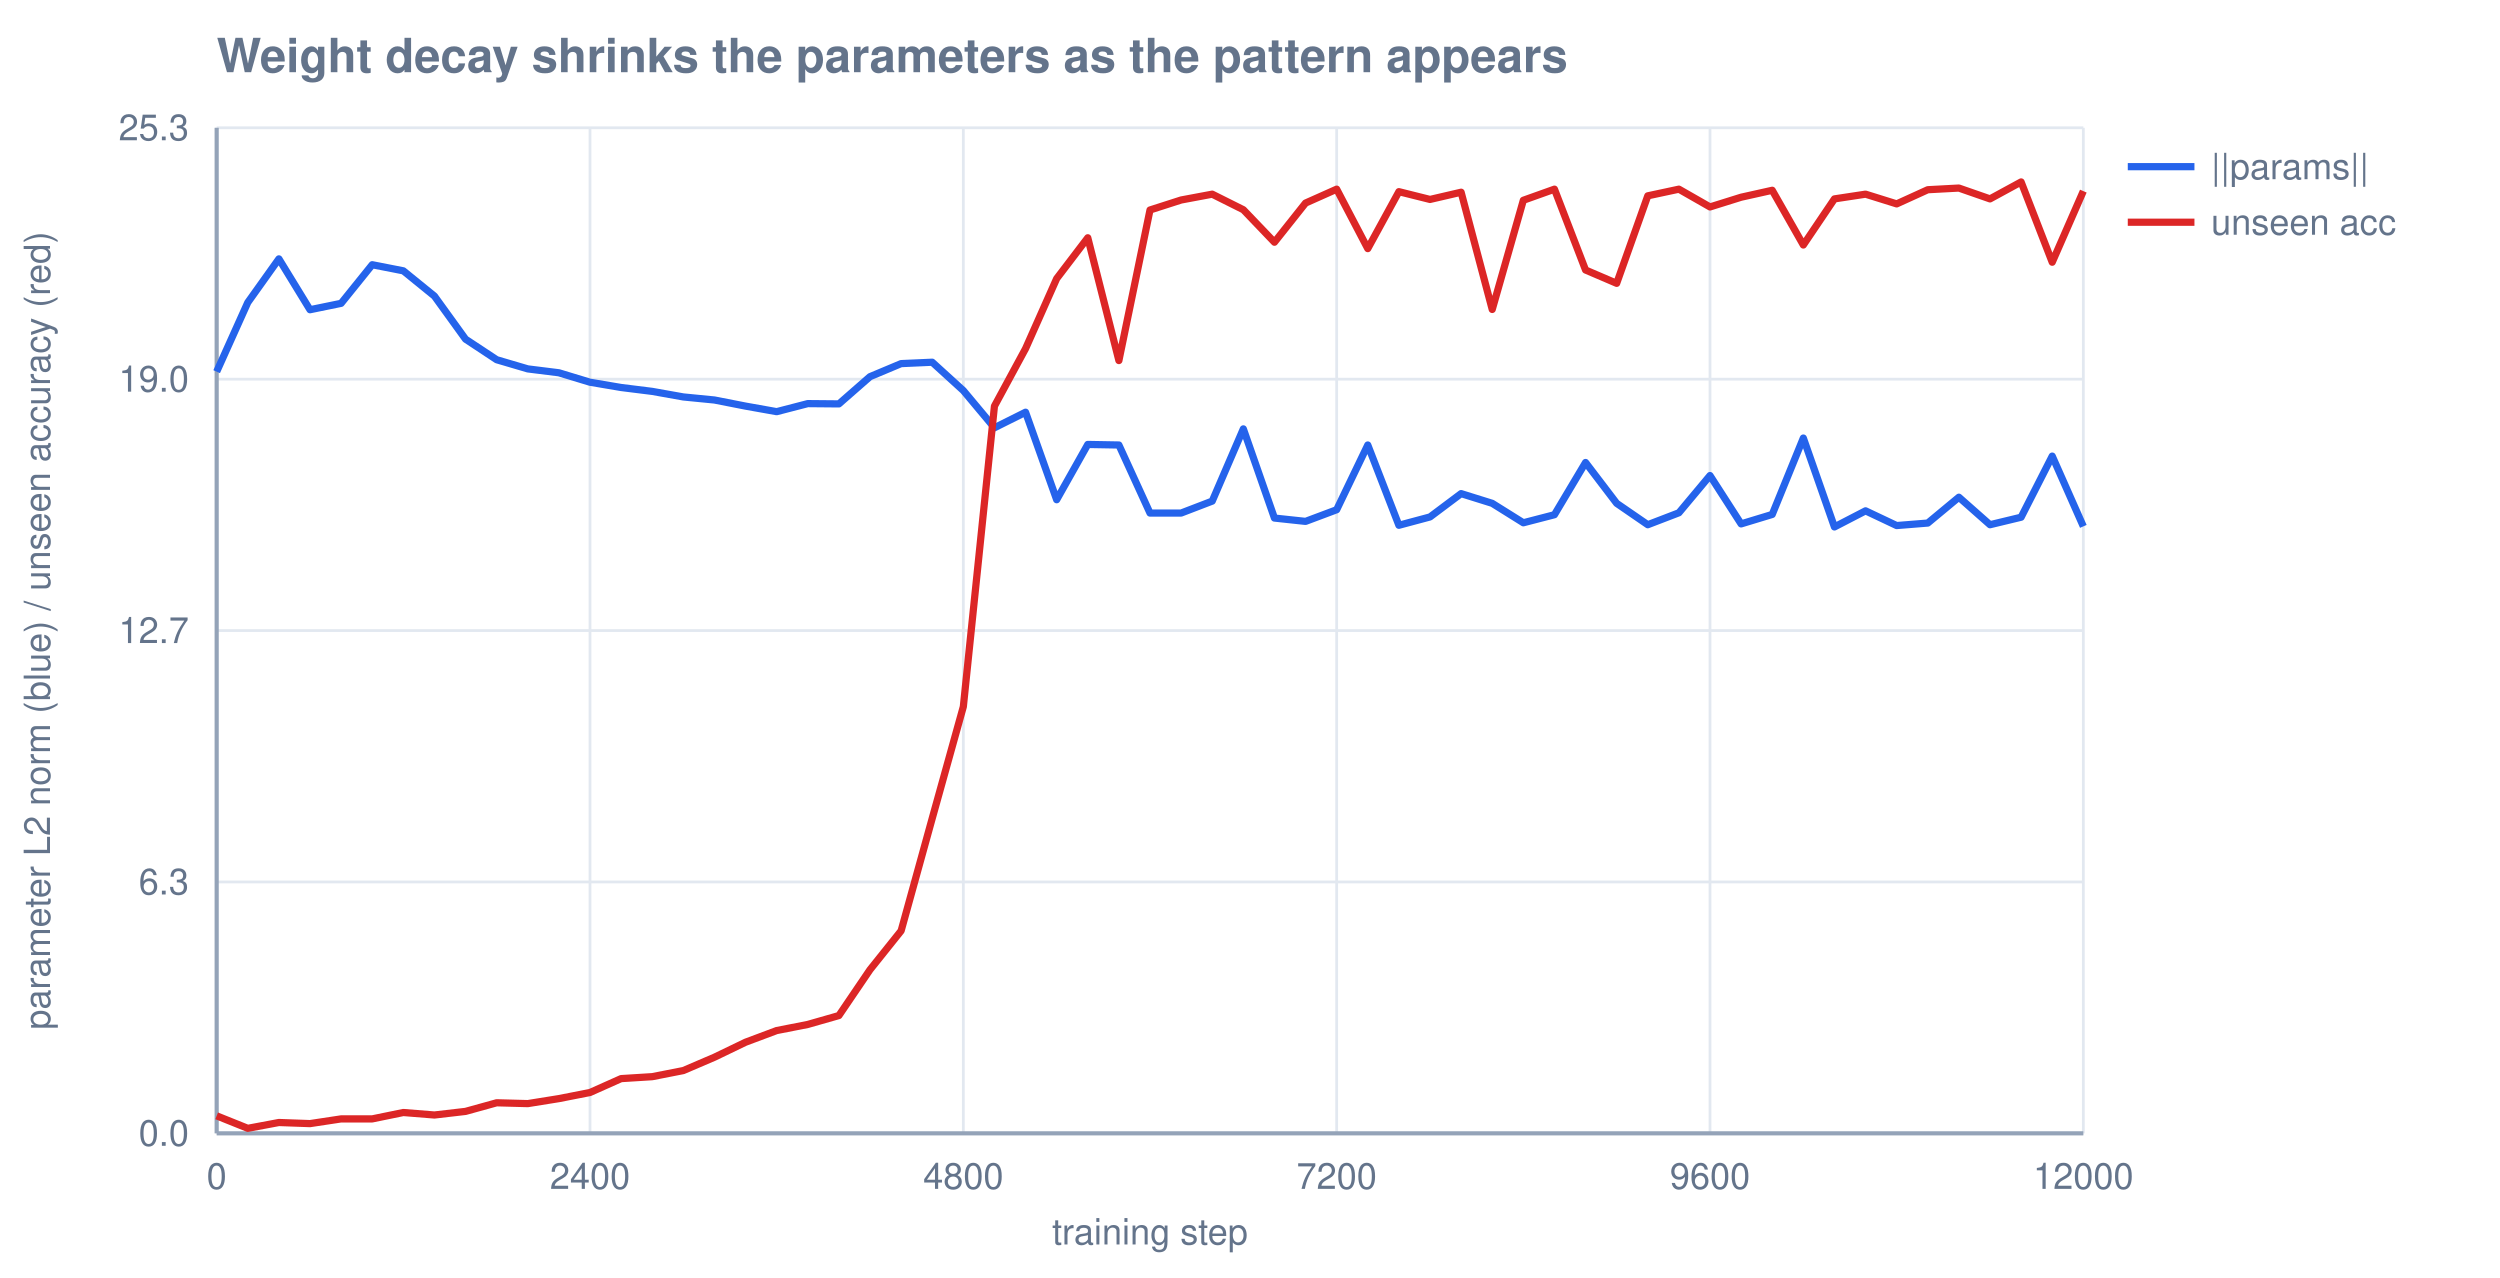
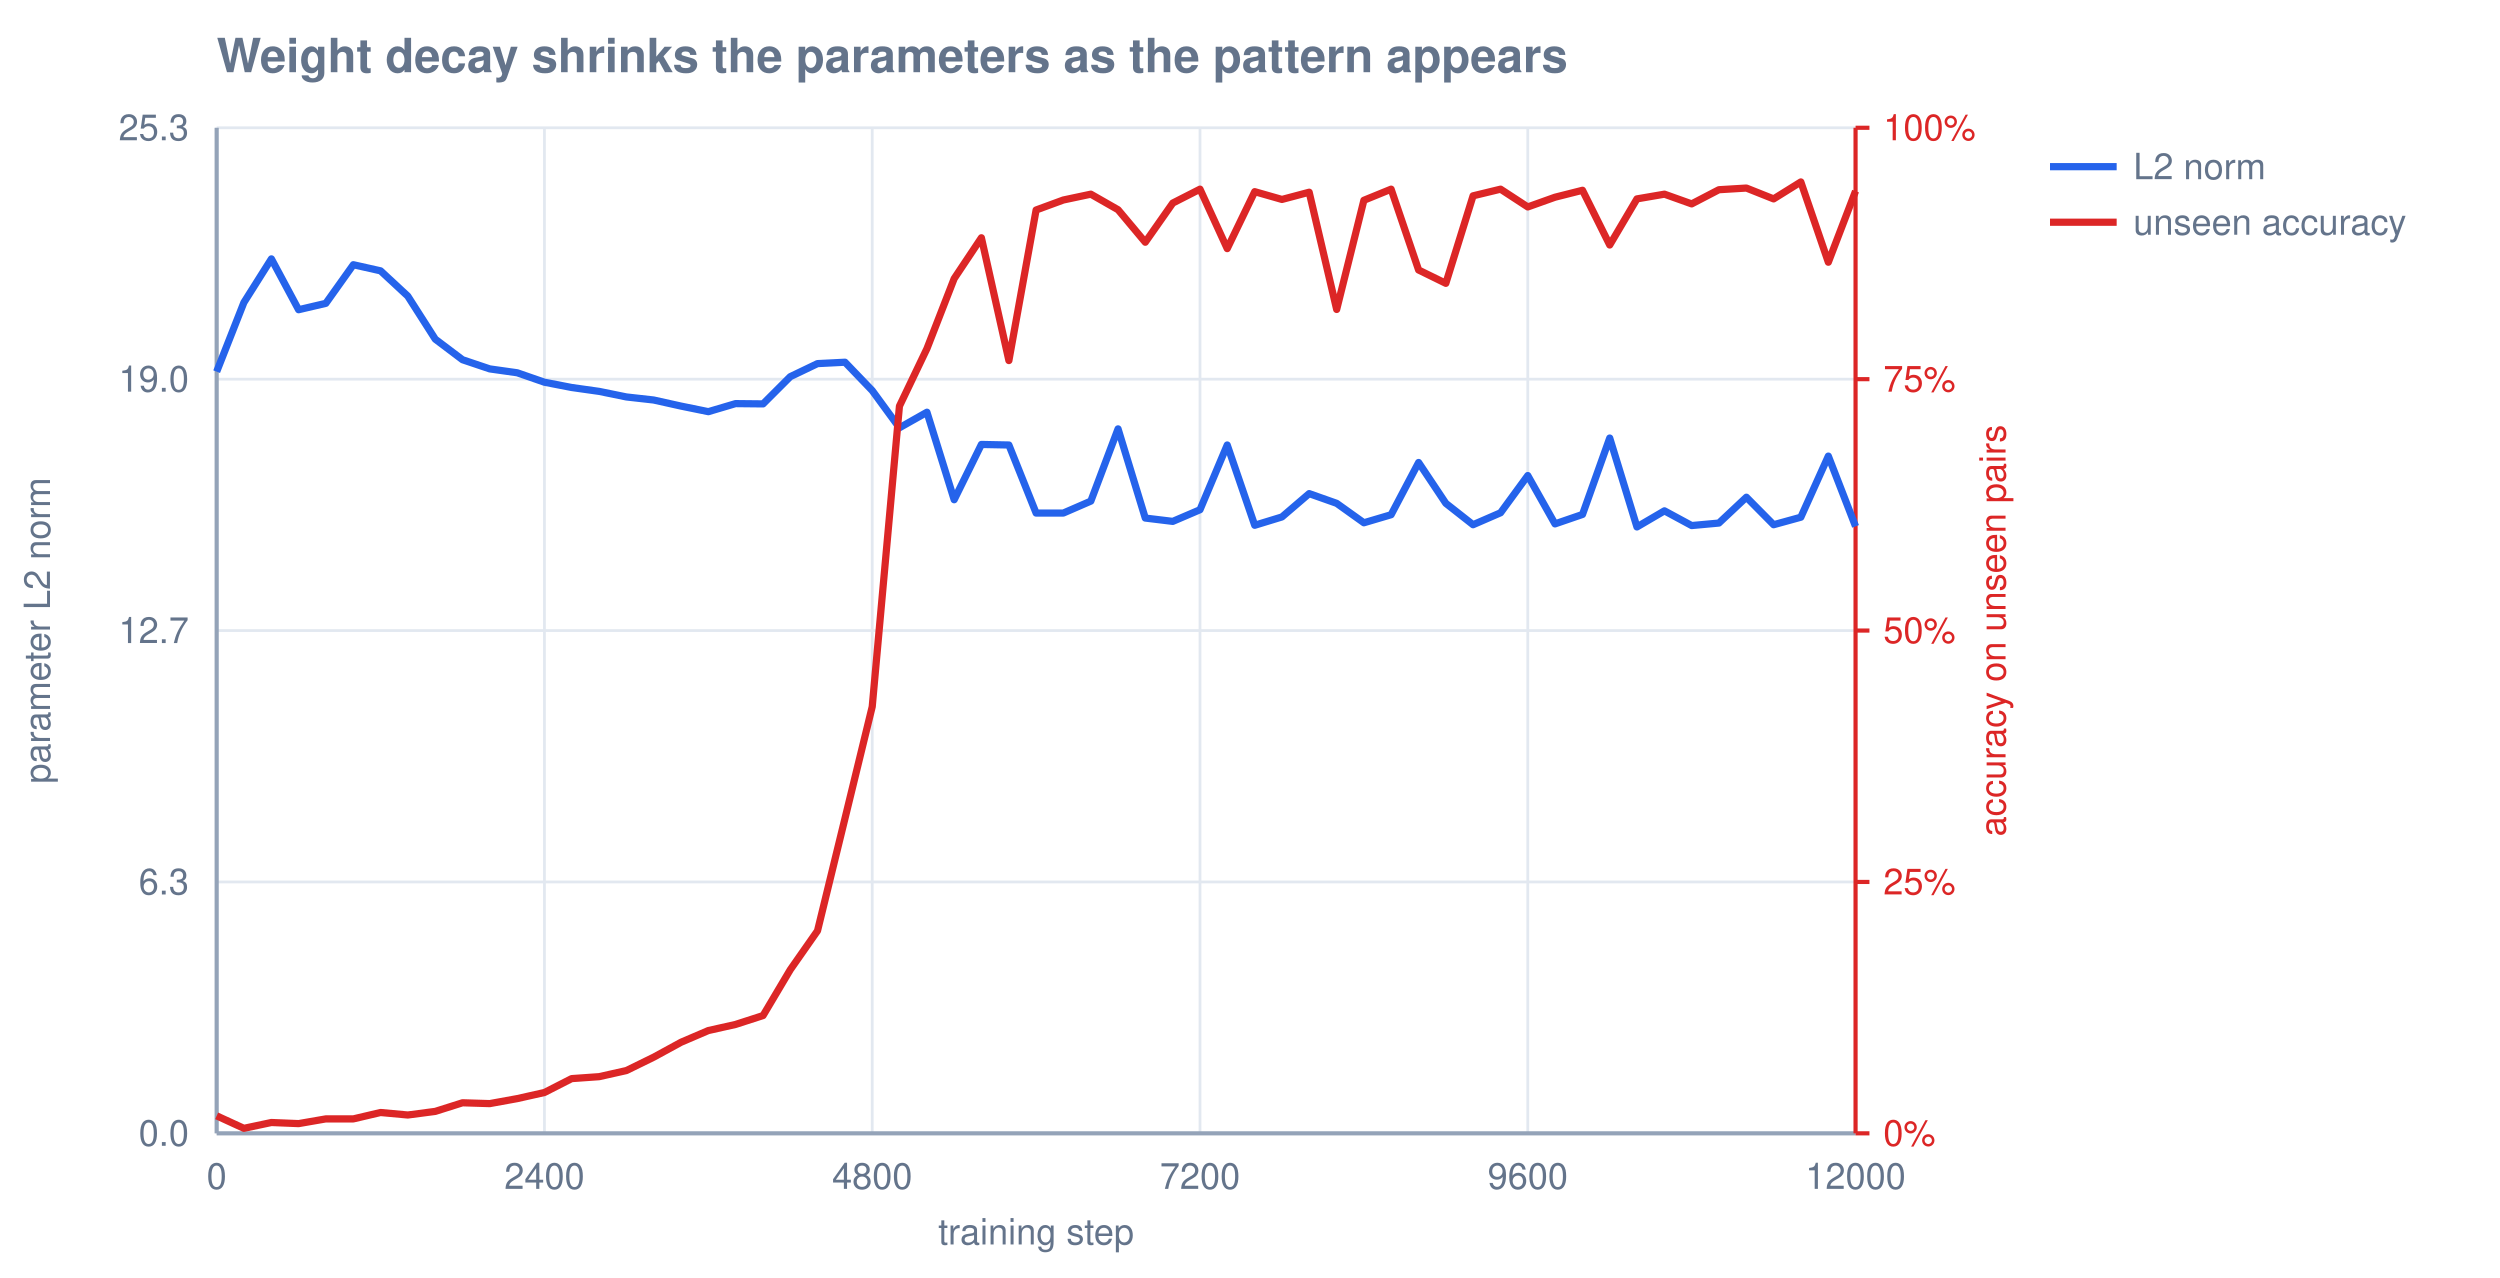
<svg xmlns="http://www.w3.org/2000/svg" width="900" height="460" viewBox="0 0 900 460" font-family="ui-sans-serif,system-ui,Segoe UI,Helvetica,Arial,sans-serif">
  <text x="78" y="26" font-size="17" font-weight="600" fill="#64748b">Weight decay shrinks the parameters as the pattern appears</text>
-   <line x1="78.0" y1="408.0" x2="750.0" y2="408.0" stroke="#e2e8f0" stroke-width="1" />
+   <line x1="78.0" y1="408.0" x2="668.0" y2="408.0" stroke="#e2e8f0" stroke-width="1" />
  <text x="68.0" y="412.5" font-size="13" fill="#64748b" text-anchor="end">0.0</text>
-   <line x1="78.0" y1="317.5" x2="750.0" y2="317.5" stroke="#e2e8f0" stroke-width="1" />
+   <line x1="78.0" y1="317.5" x2="668.0" y2="317.5" stroke="#e2e8f0" stroke-width="1" />
  <text x="68.0" y="322.0" font-size="13" fill="#64748b" text-anchor="end">6.3</text>
-   <line x1="78.0" y1="227.0" x2="750.0" y2="227.0" stroke="#e2e8f0" stroke-width="1" />
+   <line x1="78.0" y1="227.0" x2="668.0" y2="227.0" stroke="#e2e8f0" stroke-width="1" />
  <text x="68.0" y="231.5" font-size="13" fill="#64748b" text-anchor="end">12.7</text>
-   <line x1="78.0" y1="136.5" x2="750.0" y2="136.5" stroke="#e2e8f0" stroke-width="1" />
+   <line x1="78.0" y1="136.5" x2="668.0" y2="136.5" stroke="#e2e8f0" stroke-width="1" />
  <text x="68.0" y="141.0" font-size="13" fill="#64748b" text-anchor="end">19.0</text>
-   <line x1="78.0" y1="46.0" x2="750.0" y2="46.0" stroke="#e2e8f0" stroke-width="1" />
+   <line x1="78.0" y1="46.0" x2="668.0" y2="46.0" stroke="#e2e8f0" stroke-width="1" />
  <text x="68.0" y="50.5" font-size="13" fill="#64748b" text-anchor="end">25.3</text>
  <line x1="78.0" y1="46.0" x2="78.0" y2="408.0" stroke="#e2e8f0" stroke-width="1" />
  <text x="78.0" y="428.0" font-size="13" fill="#64748b" text-anchor="middle">0</text>
-   <line x1="212.4" y1="46.0" x2="212.4" y2="408.0" stroke="#e2e8f0" stroke-width="1" />
-   <text x="212.4" y="428.0" font-size="13" fill="#64748b" text-anchor="middle">2400</text>
-   <line x1="346.8" y1="46.0" x2="346.8" y2="408.0" stroke="#e2e8f0" stroke-width="1" />
-   <text x="346.8" y="428.0" font-size="13" fill="#64748b" text-anchor="middle">4800</text>
-   <line x1="481.2" y1="46.0" x2="481.2" y2="408.0" stroke="#e2e8f0" stroke-width="1" />
-   <text x="481.2" y="428.0" font-size="13" fill="#64748b" text-anchor="middle">7200</text>
-   <line x1="615.6" y1="46.0" x2="615.6" y2="408.0" stroke="#e2e8f0" stroke-width="1" />
-   <text x="615.6" y="428.0" font-size="13" fill="#64748b" text-anchor="middle">9600</text>
-   <line x1="750.0" y1="46.0" x2="750.0" y2="408.0" stroke="#e2e8f0" stroke-width="1" />
-   <text x="750.0" y="428.0" font-size="13" fill="#64748b" text-anchor="middle">12000</text>
-   <line x1="78.0" y1="408.0" x2="750.0" y2="408.0" stroke="#94a3b8" stroke-width="1.5" />
+   <line x1="196.0" y1="46.0" x2="196.0" y2="408.0" stroke="#e2e8f0" stroke-width="1" />
+   <text x="196.0" y="428.0" font-size="13" fill="#64748b" text-anchor="middle">2400</text>
+   <line x1="314.0" y1="46.0" x2="314.0" y2="408.0" stroke="#e2e8f0" stroke-width="1" />
+   <text x="314.0" y="428.0" font-size="13" fill="#64748b" text-anchor="middle">4800</text>
+   <line x1="432.0" y1="46.0" x2="432.0" y2="408.0" stroke="#e2e8f0" stroke-width="1" />
+   <text x="432.0" y="428.0" font-size="13" fill="#64748b" text-anchor="middle">7200</text>
+   <line x1="550.0" y1="46.0" x2="550.0" y2="408.0" stroke="#e2e8f0" stroke-width="1" />
+   <text x="550.0" y="428.0" font-size="13" fill="#64748b" text-anchor="middle">9600</text>
+   <line x1="668.0" y1="46.0" x2="668.0" y2="408.0" stroke="#e2e8f0" stroke-width="1" />
+   <text x="668.0" y="428.0" font-size="13" fill="#64748b" text-anchor="middle">12000</text>
+   <line x1="78.0" y1="408.0" x2="668.0" y2="408.0" stroke="#94a3b8" stroke-width="1.5" />
  <line x1="78.0" y1="46.0" x2="78.0" y2="408.0" stroke="#94a3b8" stroke-width="1.5" />
-   <text x="414.0" y="448.0" font-size="13" fill="#64748b" text-anchor="middle">training step</text>
-   <text x="18" y="227.0" font-size="13" fill="#64748b" transform="rotate(-90 18 227.0)" text-anchor="middle">parameter L2 norm (blue) / unseen accuracy (red)</text>
-   <polyline fill="none" stroke="#2563eb" stroke-width="2.6" stroke-linejoin="round" points="78.0,133.8 89.2,108.9 100.4,93.2 111.6,111.5 122.8,109.2 134.0,95.3 145.2,97.5 156.4,106.6 167.6,122.1 178.8,129.5 190.0,132.8 201.2,134.2 212.4,137.6 223.6,139.5 234.8,140.9 246.0,142.9 257.2,144.0 268.4,146.2 279.6,148.2 290.8,145.3 302.0,145.4 313.2,135.6 324.4,130.9 335.6,130.4 346.8,140.6 358.0,154.0 369.2,148.4 380.4,179.9 391.6,160.0 402.8,160.2 414.0,184.7 425.2,184.7 436.4,180.4 447.6,154.4 458.8,186.5 470.0,187.7 481.2,183.5 492.4,160.2 503.6,189.1 514.8,186.1 526.0,177.7 537.2,181.2 548.4,188.2 559.6,185.3 570.8,166.5 582.0,181.2 593.2,188.9 604.4,184.6 615.6,171.2 626.8,188.6 638.0,185.2 649.2,157.7 660.4,189.7 671.6,183.9 682.8,189.2 694.0,188.3 705.2,179.0 716.4,188.9 727.6,186.2 738.8,164.2 750.0,189.5" />
-   <line x1="766.0" y1="60.0" x2="790.0" y2="60.0" stroke="#2563eb" stroke-width="2.6" />
-   <text x="796.0" y="64.5" font-size="13" fill="#64748b">||params||</text>
-   <polyline fill="none" stroke="#dc2626" stroke-width="2.6" stroke-linejoin="round" points="78.0,401.7 89.2,406.2 100.4,404.1 111.6,404.5 122.8,402.8 134.0,402.8 145.2,400.5 156.4,401.4 167.6,400.1 178.8,397.0 190.0,397.3 201.2,395.5 212.4,393.3 223.6,388.3 234.8,387.6 246.0,385.4 257.2,380.6 268.4,375.2 279.6,371.0 290.8,368.8 302.0,365.6 313.2,349.1 324.4,335.1 335.6,294.6 346.8,254.4 358.0,146.2 369.2,125.5 380.4,100.3 391.6,85.6 402.8,129.8 414.0,75.6 425.2,72.0 436.4,69.9 447.6,75.5 458.8,87.2 470.0,73.1 481.2,68.1 492.4,89.5 503.6,69.0 514.8,71.8 526.0,69.2 537.2,111.4 548.4,72.1 559.6,68.1 570.8,97.2 582.0,102.0 593.2,70.5 604.4,68.1 615.6,74.5 626.8,71.0 638.0,68.5 649.2,88.2 660.4,71.6 671.6,69.9 682.8,73.4 694.0,68.3 705.2,67.7 716.4,71.6 727.6,65.5 738.8,94.4 750.0,68.8" />
-   <line x1="766.0" y1="80.0" x2="790.0" y2="80.0" stroke="#dc2626" stroke-width="2.6" />
-   <text x="796.0" y="84.5" font-size="13" fill="#64748b">unseen acc</text>
+   <text x="373.0" y="448.0" font-size="13" fill="#64748b" text-anchor="middle">training step</text>
+   <text x="18" y="227.0" font-size="13" fill="#64748b" transform="rotate(-90 18 227.0)" text-anchor="middle">parameter L2 norm</text>
+   <line x1="668.0" y1="46.0" x2="668.0" y2="408.0" stroke="#dc2626" stroke-width="1.5" />
+   <line x1="668.0" y1="408.0" x2="673.0" y2="408.0" stroke="#dc2626" stroke-width="1.5" />
+   <text x="678.0" y="412.5" font-size="13" fill="#dc2626">0%</text>
+   <line x1="668.0" y1="317.5" x2="673.0" y2="317.5" stroke="#dc2626" stroke-width="1.5" />
+   <text x="678.0" y="322.0" font-size="13" fill="#dc2626">25%</text>
+   <line x1="668.0" y1="227.0" x2="673.0" y2="227.0" stroke="#dc2626" stroke-width="1.5" />
+   <text x="678.0" y="231.5" font-size="13" fill="#dc2626">50%</text>
+   <line x1="668.0" y1="136.5" x2="673.0" y2="136.5" stroke="#dc2626" stroke-width="1.5" />
+   <text x="678.0" y="141.0" font-size="13" fill="#dc2626">75%</text>
+   <line x1="668.0" y1="46.0" x2="673.0" y2="46.0" stroke="#dc2626" stroke-width="1.5" />
+   <text x="678.0" y="50.5" font-size="13" fill="#dc2626">100%</text>
+   <text x="722.0" y="227.0" font-size="13" fill="#dc2626" text-anchor="middle" transform="rotate(-90 722.0 227.0)">accuracy on unseen pairs</text>
+   <polyline fill="none" stroke="#2563eb" stroke-width="2.6" stroke-linejoin="round" points="78.0,133.8 87.8,108.9 97.7,93.2 107.5,111.5 117.3,109.2 127.2,95.3 137.0,97.5 146.8,106.6 156.7,122.1 166.5,129.5 176.3,132.8 186.2,134.2 196.0,137.6 205.8,139.5 215.7,140.9 225.5,142.9 235.3,144.0 245.2,146.2 255.0,148.2 264.8,145.3 274.7,145.4 284.5,135.6 294.3,130.9 304.2,130.4 314.0,140.6 323.8,154.0 333.7,148.4 343.5,179.9 353.3,160.0 363.2,160.2 373.0,184.7 382.8,184.7 392.7,180.4 402.5,154.4 412.3,186.5 422.2,187.7 432.0,183.5 441.8,160.2 451.7,189.1 461.5,186.1 471.3,177.7 481.2,181.2 491.0,188.2 500.8,185.3 510.7,166.5 520.5,181.2 530.3,188.9 540.2,184.6 550.0,171.2 559.8,188.6 569.7,185.2 579.5,157.7 589.3,189.7 599.2,183.9 609.0,189.2 618.8,188.3 628.7,179.0 638.5,188.9 648.3,186.2 658.2,164.2 668.0,189.5" />
+   <line x1="738.0" y1="60.0" x2="762.0" y2="60.0" stroke="#2563eb" stroke-width="2.6" />
+   <text x="768.0" y="64.5" font-size="13" fill="#64748b">L2 norm</text>
+   <polyline fill="none" stroke="#dc2626" stroke-width="2.6" stroke-linejoin="round" points="78.0,401.7 87.8,406.2 97.7,404.1 107.5,404.5 117.3,402.8 127.2,402.8 137.0,400.5 146.8,401.4 156.7,400.1 166.5,397.0 176.3,397.3 186.2,395.5 196.0,393.3 205.8,388.3 215.7,387.6 225.5,385.4 235.3,380.6 245.2,375.2 255.0,371.0 264.8,368.8 274.7,365.6 284.5,349.1 294.3,335.1 304.2,294.6 314.0,254.4 323.8,146.2 333.7,125.5 343.5,100.3 353.3,85.6 363.2,129.8 373.0,75.6 382.8,72.0 392.7,69.9 402.5,75.5 412.3,87.2 422.2,73.1 432.0,68.1 441.8,89.5 451.7,69.0 461.5,71.8 471.3,69.2 481.2,111.4 491.0,72.1 500.8,68.1 510.7,97.2 520.5,102.0 530.3,70.5 540.2,68.1 550.0,74.5 559.8,71.0 569.7,68.5 579.5,88.2 589.3,71.6 599.2,69.9 609.0,73.4 618.8,68.3 628.7,67.7 638.5,71.6 648.3,65.5 658.2,94.4 668.0,68.8" />
+   <line x1="738.0" y1="80.0" x2="762.0" y2="80.0" stroke="#dc2626" stroke-width="2.6" />
+   <text x="768.0" y="84.5" font-size="13" fill="#64748b">unseen accuracy</text>
</svg>
